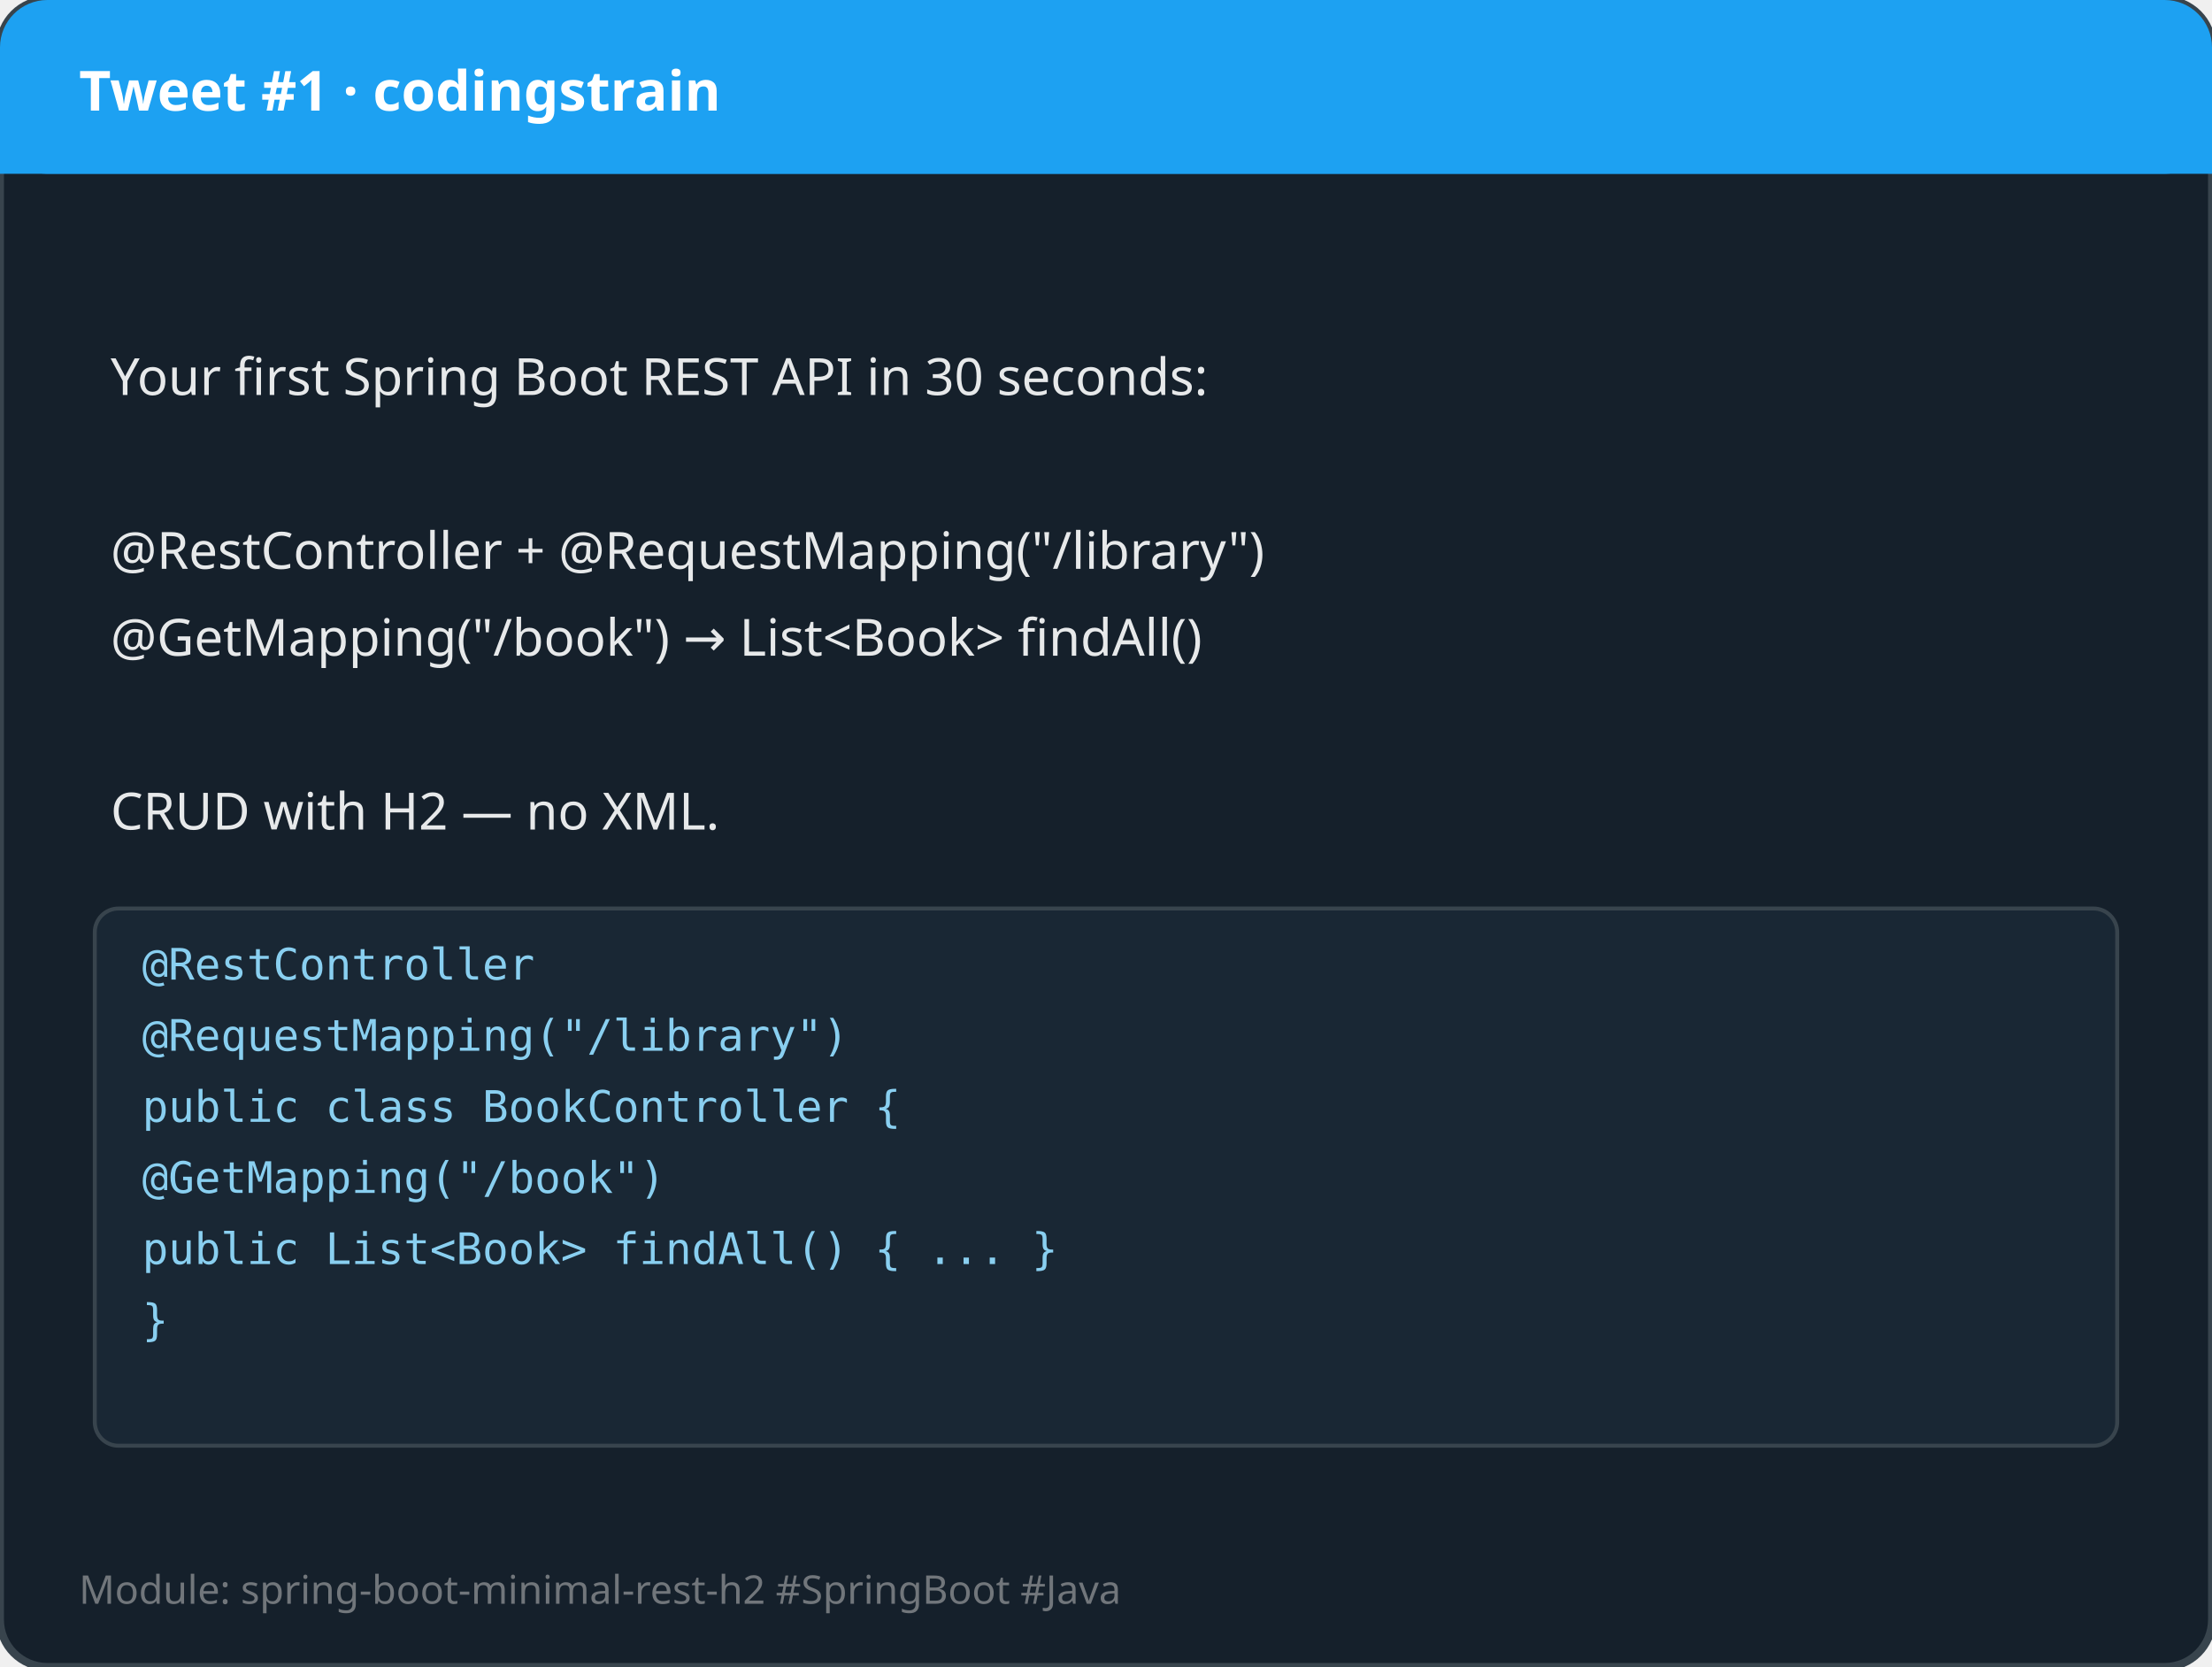
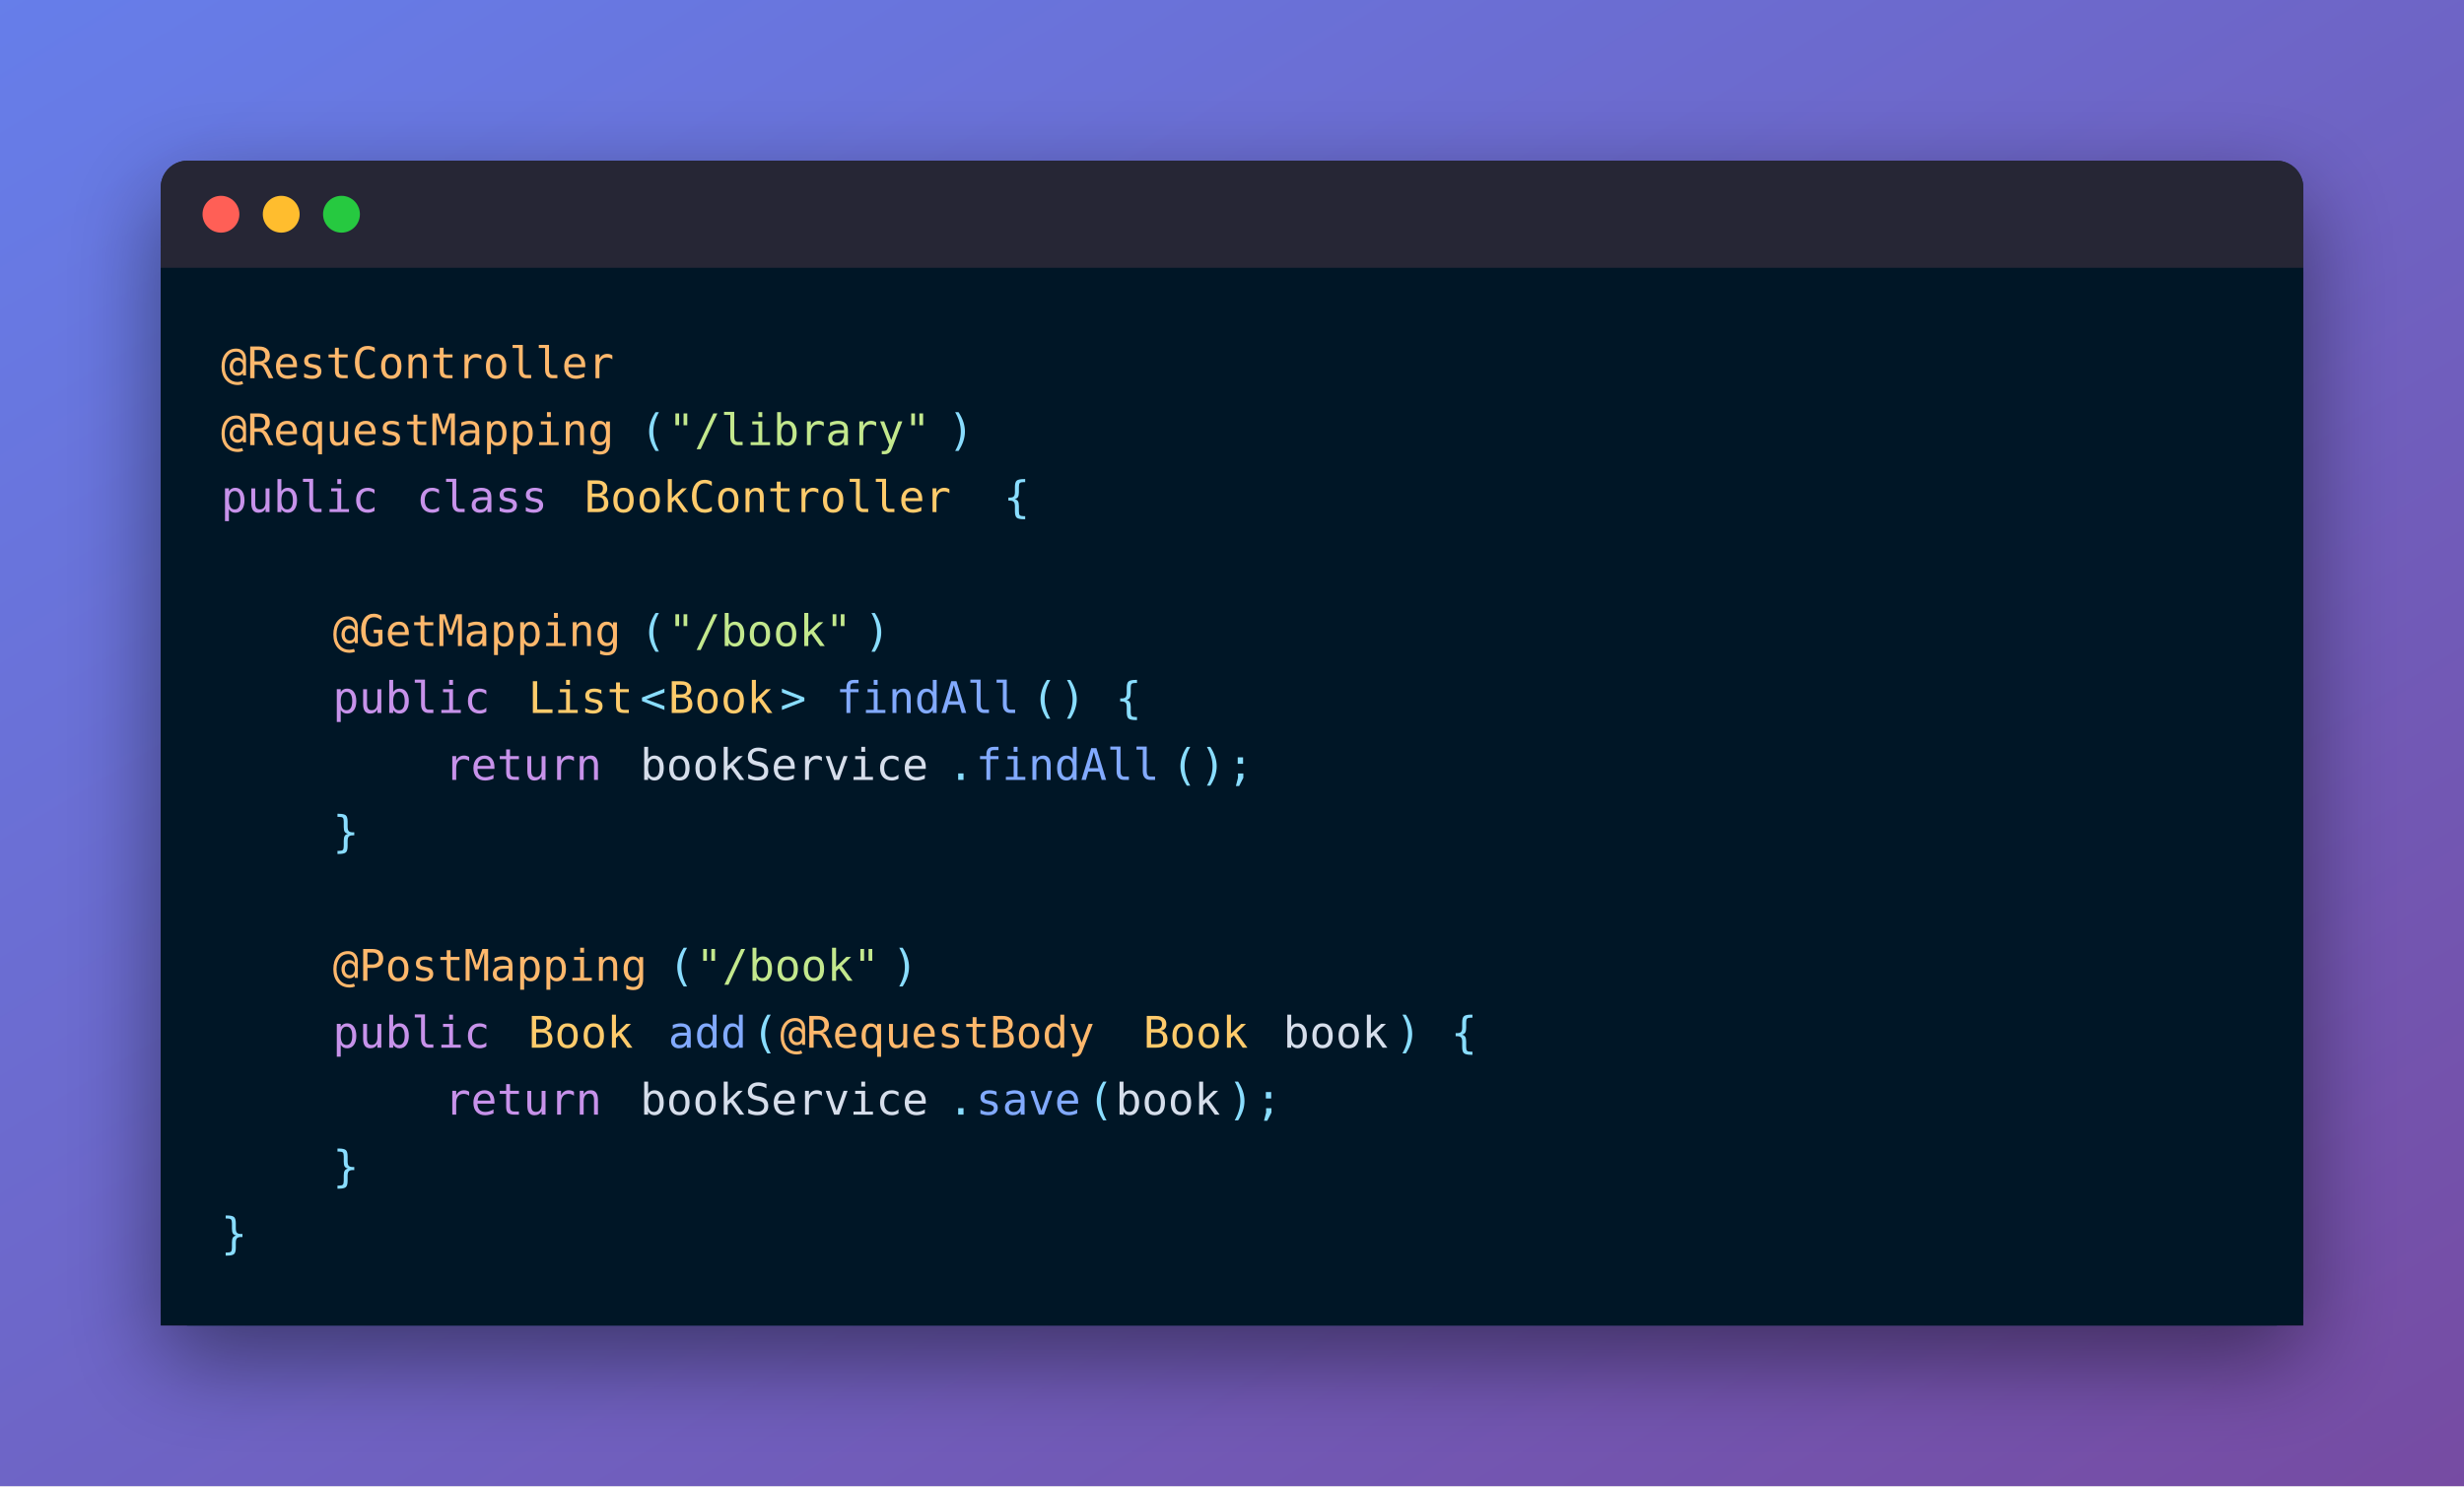
- <svg xmlns="http://www.w3.org/2000/svg" width="560" height="422" viewBox="0 0 560 422">
+ <svg xmlns="http://www.w3.org/2000/svg" width="736" height="444" viewBox="0 0 736 444">
  <defs>
+     <linearGradient id="bg" x1="0%" y1="0%" x2="100%" y2="100%">
+       <stop offset="0%" stop-color="#667eea" />
+       <stop offset="100%" stop-color="#764ba2" />
+     </linearGradient>
+     <filter id="shadow" x="-15%" y="-15%" width="130%" height="130%">
+       <feDropShadow dx="0" dy="10" stdDeviation="14" flood-color="#000" flood-opacity="0.45" />
+     </filter>
    <style>
-       .card { fill: #15202b; stroke: #38444d; stroke-width: 2; }
-       .header { fill: #1DA1F2; }
-       .title { fill: #ffffff; font: bold 14px sans-serif; }
-       .body { fill: #e7e9ea; font: 13px sans-serif; }
-       .code { fill: #89cff0; font: 11px monospace; }
-       .code-bg { fill: #192734; stroke: #38444d; stroke-width: 1; }
-       .footer { fill: #71767b; font: 10px sans-serif; }
+       .kw { fill:#c792ea; font-family:ui-monospace, 'Fira Code', 'JetBrains Mono', Consolas, monospace; font-size:13px; }
+       .ann { fill:#ffb86c; font-family:ui-monospace, 'Fira Code', 'JetBrains Mono', Consolas, monospace; font-size:13px; }
+       .str { fill:#c3e88d; font-family:ui-monospace, 'Fira Code', 'JetBrains Mono', Consolas, monospace; font-size:13px; }
+       .typ { fill:#ffcb6b; font-family:ui-monospace, 'Fira Code', 'JetBrains Mono', Consolas, monospace; font-size:13px; }
+       .met { fill:#82aaff; font-family:ui-monospace, 'Fira Code', 'JetBrains Mono', Consolas, monospace; font-size:13px; }
+       .com { fill:#5c6370; font-family:ui-monospace, 'Fira Code', 'JetBrains Mono', Consolas, monospace; font-size:13px; }
+       .num { fill:#f78c6c; font-family:ui-monospace, 'Fira Code', 'JetBrains Mono', Consolas, monospace; font-size:13px; }
+       .pun { fill:#89ddff; font-family:ui-monospace, 'Fira Code', 'JetBrains Mono', Consolas, monospace; font-size:13px; }
+       .txt { fill:#d6deeb; font-family:ui-monospace, 'Fira Code', 'JetBrains Mono', Consolas, monospace; font-size:13px; }
    </style>
  </defs>
-   <rect x="0" y="0" width="560" height="422" rx="12" class="card" />
-   <rect x="0" y="0" width="560" height="44" rx="12" class="header" />
-   <rect x="0" y="32" width="560" height="12" class="header" />
-   <text x="20" y="28" class="title">Tweet #1 · codingstrain</text>
-   <text x="28" y="100" class="body">Your first Spring Boot REST API in 30 seconds:</text>
-   <text x="28" y="122" class="body" />
-   <text x="28" y="144" class="body">@RestController + @RequestMapping("/library")</text>
-   <text x="28" y="166" class="body">@GetMapping("/book") → List&lt;Book&gt; findAll()</text>
-   <text x="28" y="188" class="body" />
-   <text x="28" y="210" class="body">CRUD with H2 — no XML.</text>
-   <rect x="24" y="230" width="512" height="136" rx="6" class="code-bg" />
-   <text x="36" y="248" class="code">@RestController</text>
-   <text x="36" y="266" class="code">@RequestMapping("/library")</text>
-   <text x="36" y="284" class="code">public class BookController {</text>
-   <text x="36" y="302" class="code">  @GetMapping("/book")</text>
-   <text x="36" y="320" class="code">  public List&lt;Book&gt; findAll() { ... }</text>
-   <text x="36" y="338" class="code">}</text>
-   <text x="20" y="406" class="footer">Module: spring-boot-minimal-rest-h2  #SpringBoot #Java</text>
+   <rect width="100%" height="100%" fill="url(#bg)" />
+   <g filter="url(#shadow)">
+     <rect x="48" y="48" width="640" height="348" rx="8" fill="#252836" />
+     <rect x="48" y="48" width="640" height="32" rx="8" fill="#252836" />
+     <rect x="48" y="74" width="640" height="6" fill="#252836" />
+     <circle cx="66" cy="64" r="5.5" fill="#ff5f56" />
+     <circle cx="84" cy="64" r="5.5" fill="#ffbd2e" />
+     <circle cx="102" cy="64" r="5.5" fill="#27c93f" />
+     <rect x="48" y="80" width="640" height="316" fill="#011627" />
+     <rect x="48" y="388" width="640" height="8" rx="8" fill="#011627" />
+   </g>
+   <text x="66.0" y="113" class="ann">@RestController</text>
+   <text x="66.0" y="133" class="ann">@RequestMapping</text>
+   <text x="191.2" y="133" class="pun">(</text>
+   <text x="199.6" y="133" class="str">"/library"</text>
+   <text x="283.1" y="133" class="pun">)</text>
+   <text x="66.0" y="153" class="kw">public</text>
+   <text x="116.1" y="153" class="txt"> </text>
+   <text x="124.4" y="153" class="kw">class</text>
+   <text x="166.2" y="153" class="txt"> </text>
+   <text x="174.5" y="153" class="typ">BookController</text>
+   <text x="291.4" y="153" class="txt"> </text>
+   <text x="299.8" y="153" class="pun">{</text>
+   <text x="66.0" y="193" class="txt">    </text>
+   <text x="99.4" y="193" class="ann">@GetMapping</text>
+   <text x="191.2" y="193" class="pun">(</text>
+   <text x="199.6" y="193" class="str">"/book"</text>
+   <text x="258.1" y="193" class="pun">)</text>
+   <text x="66.0" y="213" class="txt">    </text>
+   <text x="99.4" y="213" class="kw">public</text>
+   <text x="149.5" y="213" class="txt"> </text>
+   <text x="157.8" y="213" class="typ">List</text>
+   <text x="191.2" y="213" class="pun">&lt;</text>
+   <text x="199.6" y="213" class="typ">Book</text>
+   <text x="233.0" y="213" class="pun">&gt;</text>
+   <text x="241.3" y="213" class="txt"> </text>
+   <text x="249.7" y="213" class="met">findAll</text>
+   <text x="308.1" y="213" class="pun">(</text>
+   <text x="316.5" y="213" class="pun">)</text>
+   <text x="324.9" y="213" class="txt"> </text>
+   <text x="333.2" y="213" class="pun">{</text>
+   <text x="66.0" y="233" class="txt">        </text>
+   <text x="132.8" y="233" class="kw">return</text>
+   <text x="182.9" y="233" class="txt"> </text>
+   <text x="191.2" y="233" class="txt">bookService</text>
+   <text x="283.1" y="233" class="pun">.</text>
+   <text x="291.5" y="233" class="met">findAll</text>
+   <text x="349.9" y="233" class="pun">(</text>
+   <text x="358.3" y="233" class="pun">)</text>
+   <text x="366.6" y="233" class="pun">;</text>
+   <text x="66.0" y="253" class="txt">    </text>
+   <text x="99.4" y="253" class="pun">}</text>
+   <text x="66.0" y="293" class="txt">    </text>
+   <text x="99.4" y="293" class="ann">@PostMapping</text>
+   <text x="199.6" y="293" class="pun">(</text>
+   <text x="207.9" y="293" class="str">"/book"</text>
+   <text x="266.4" y="293" class="pun">)</text>
+   <text x="66.0" y="313" class="txt">    </text>
+   <text x="99.4" y="313" class="kw">public</text>
+   <text x="149.5" y="313" class="txt"> </text>
+   <text x="157.8" y="313" class="typ">Book</text>
+   <text x="191.2" y="313" class="txt"> </text>
+   <text x="199.6" y="313" class="met">add</text>
+   <text x="224.6" y="313" class="pun">(</text>
+   <text x="233.0" y="313" class="ann">@RequestBody</text>
+   <text x="333.2" y="313" class="txt"> </text>
+   <text x="341.5" y="313" class="typ">Book</text>
+   <text x="374.9" y="313" class="txt"> </text>
+   <text x="383.3" y="313" class="txt">book</text>
+   <text x="416.7" y="313" class="pun">)</text>
+   <text x="425.0" y="313" class="txt"> </text>
+   <text x="433.4" y="313" class="pun">{</text>
+   <text x="66.0" y="333" class="txt">        </text>
+   <text x="132.8" y="333" class="kw">return</text>
+   <text x="182.9" y="333" class="txt"> </text>
+   <text x="191.2" y="333" class="txt">bookService</text>
+   <text x="283.1" y="333" class="pun">.</text>
+   <text x="291.5" y="333" class="met">save</text>
+   <text x="324.9" y="333" class="pun">(</text>
+   <text x="333.2" y="333" class="txt">book</text>
+   <text x="366.6" y="333" class="pun">)</text>
+   <text x="375.0" y="333" class="pun">;</text>
+   <text x="66.0" y="353" class="txt">    </text>
+   <text x="99.4" y="353" class="pun">}</text>
+   <text x="66.0" y="373" class="pun">}</text>
</svg>
